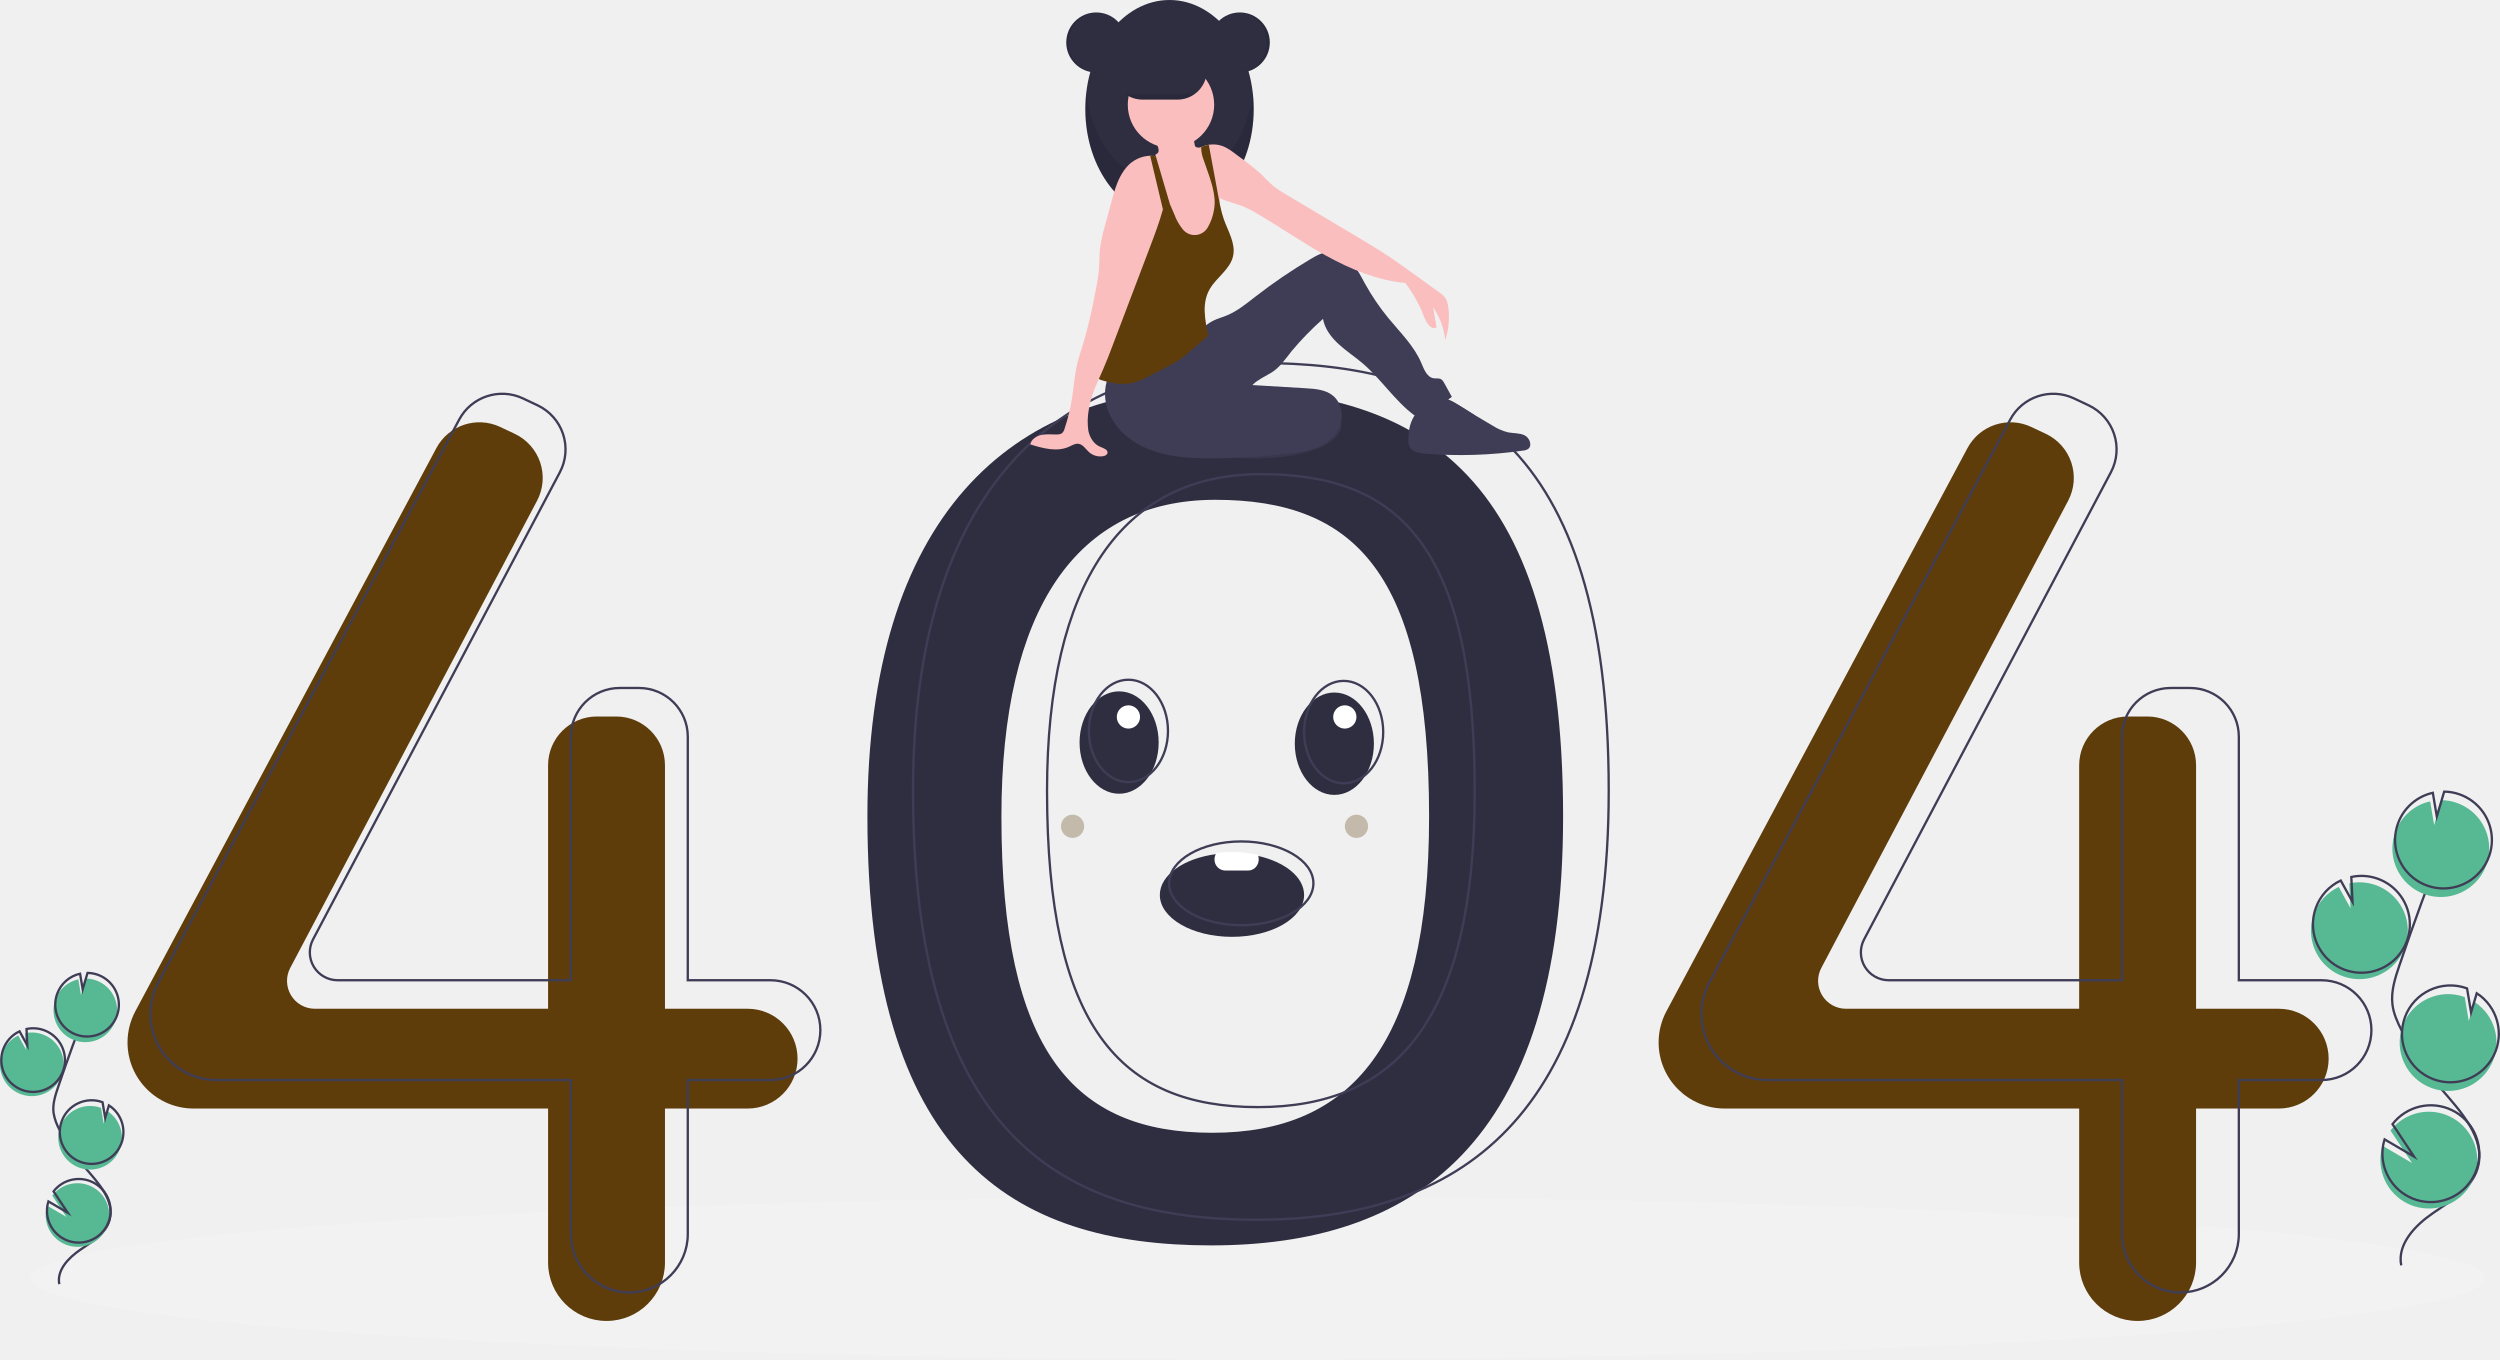
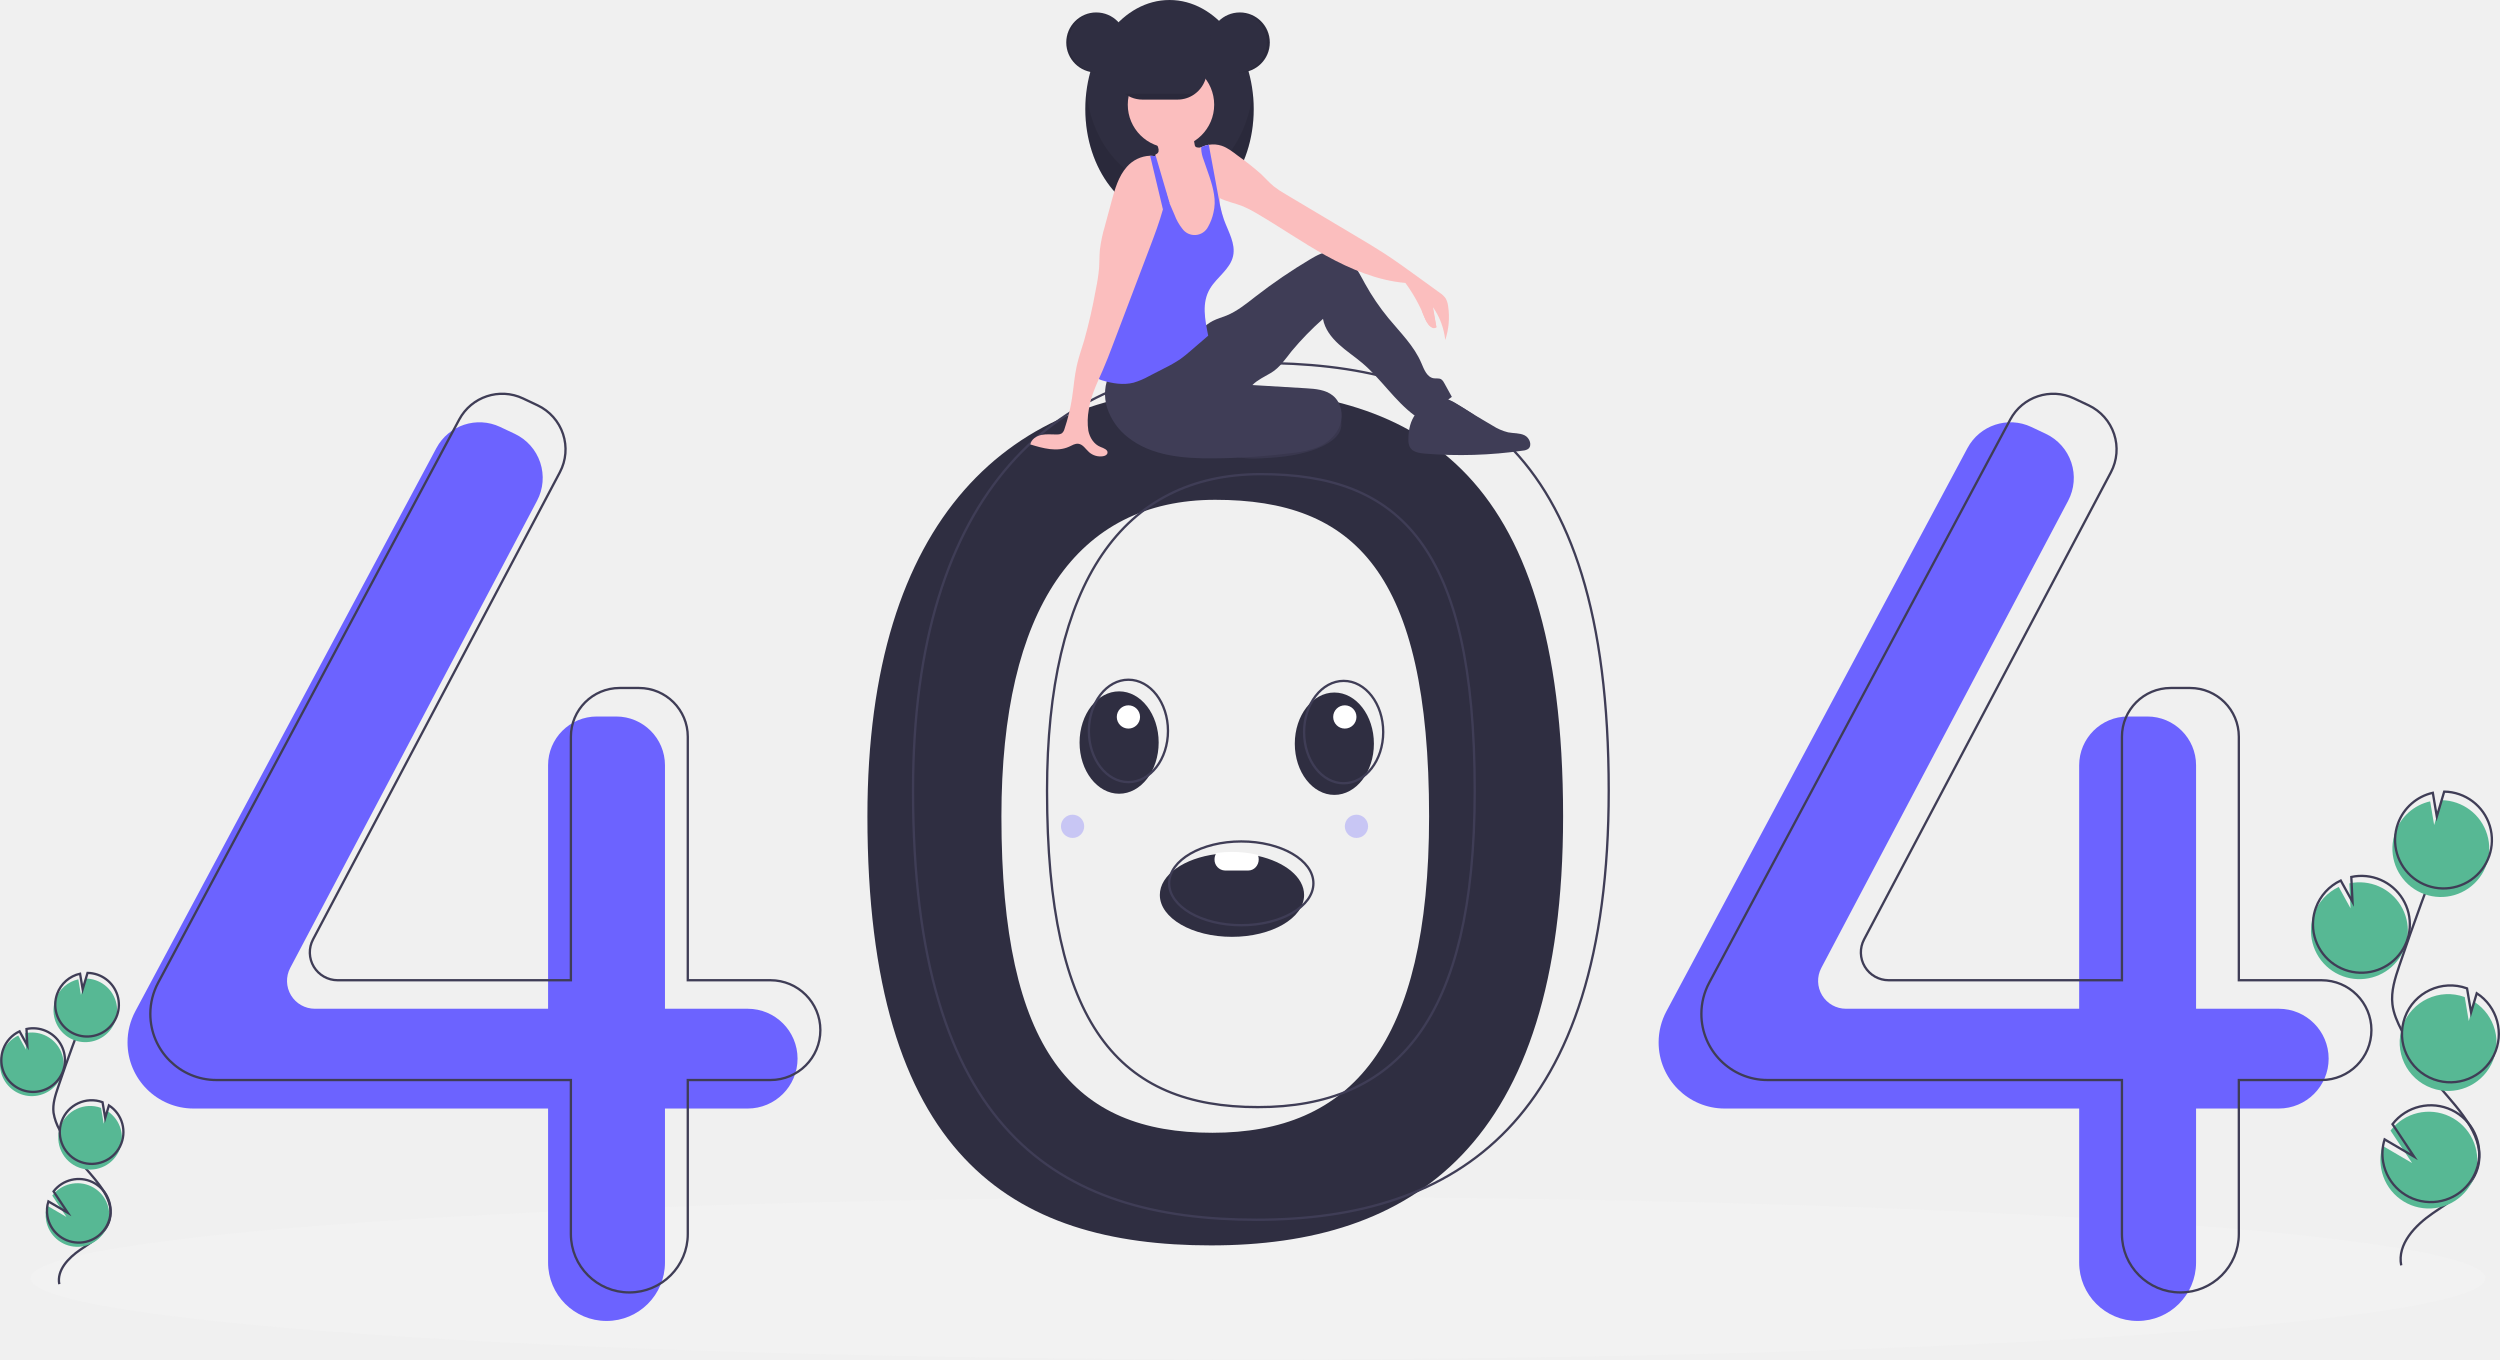
<svg xmlns="http://www.w3.org/2000/svg" id="fd59ce54-f850-4dfc-bc34-dd7d379d600e" data-name="Layer 1" width="1074.392" height="584.231" viewBox="0 0 1074.392 584.231">
  <ellipse cx="540.643" cy="549.309" rx="527.5" ry="34.922" fill="#f2f2f2" />
  <path d="M583.48,324.894c-85.944,0-147.651,55.139-147.651,183.798,0,145.813,61.707,184.411,147.651,184.411s151.327-42.274,151.327-184.411C734.807,356.753,669.424,324.894,583.48,324.894Zm.565,319.808c-59.527,0-90.626-34.923-90.626-135.916,0-89.112,32.372-136.105,91.899-136.105s91.899,30.868,91.899,136.105C677.217,607.234,643.572,644.703,584.045,644.703Z" transform="translate(-63.054 -157.8845)" fill="#2f2e41" />
-   <path d="M384.365,591.401H348.831V486.762A20.956,20.956,0,0,0,327.875,465.806h-8.326a20.956,20.956,0,0,0-20.956,20.956V591.401H198.363a11.963,11.963,0,0,1-10.578-17.552l106.082-200.78A20.956,20.956,0,0,0,284.287,344.33l-6.262-2.957a20.956,20.956,0,0,0-27.429,9.07L121.214,592.475a28.416,28.416,0,0,0-3.356,13.396v0a28.416,28.416,0,0,0,28.416,28.416H298.593v66.167a25.119,25.119,0,0,0,25.119,25.119h0a25.119,25.119,0,0,0,25.119-25.119V634.287h35.534a21.443,21.443,0,0,0,21.443-21.443v0A21.443,21.443,0,0,0,384.365,591.401Z" transform="translate(-63.054 -157.8845)" fill="#5e3d0b" />
-   <path d="M1042.362,591.401h-35.534V486.762A20.956,20.956,0,0,0,985.872,465.806h-8.326a20.956,20.956,0,0,0-20.956,20.956V591.401H856.359a11.963,11.963,0,0,1-10.578-17.552L951.864,373.069A20.956,20.956,0,0,0,942.284,344.33l-6.262-2.957a20.956,20.956,0,0,0-27.429,9.07L779.211,592.475a28.416,28.416,0,0,0-3.356,13.396v0a28.416,28.416,0,0,0,28.416,28.416H956.589v66.167a25.119,25.119,0,0,0,25.119,25.119h0a25.119,25.119,0,0,0,25.119-25.119V634.287h35.534a21.443,21.443,0,0,0,21.443-21.443v0A21.443,21.443,0,0,0,1042.362,591.401Z" transform="translate(-63.054 -157.8845)" fill="#5e3d0b" />
+   <path d="M384.365,591.401H348.831V486.762A20.956,20.956,0,0,0,327.875,465.806h-8.326a20.956,20.956,0,0,0-20.956,20.956V591.401H198.363a11.963,11.963,0,0,1-10.578-17.552l106.082-200.78A20.956,20.956,0,0,0,284.287,344.33l-6.262-2.957a20.956,20.956,0,0,0-27.429,9.07L121.214,592.475a28.416,28.416,0,0,0-3.356,13.396v0a28.416,28.416,0,0,0,28.416,28.416H298.593v66.167a25.119,25.119,0,0,0,25.119,25.119h0a25.119,25.119,0,0,0,25.119-25.119V634.287h35.534a21.443,21.443,0,0,0,21.443-21.443v0A21.443,21.443,0,0,0,384.365,591.401Z" transform="translate(-63.054 -157.8845)" fill="#6c63ff" />
+   <path d="M1042.362,591.401h-35.534V486.762A20.956,20.956,0,0,0,985.872,465.806h-8.326a20.956,20.956,0,0,0-20.956,20.956V591.401H856.359a11.963,11.963,0,0,1-10.578-17.552L951.864,373.069A20.956,20.956,0,0,0,942.284,344.33l-6.262-2.957a20.956,20.956,0,0,0-27.429,9.07L779.211,592.475a28.416,28.416,0,0,0-3.356,13.396v0a28.416,28.416,0,0,0,28.416,28.416H956.589v66.167a25.119,25.119,0,0,0,25.119,25.119h0a25.119,25.119,0,0,0,25.119-25.119V634.287h35.534a21.443,21.443,0,0,0,21.443-21.443v0A21.443,21.443,0,0,0,1042.362,591.401Z" transform="translate(-63.054 -157.8845)" fill="#6c63ff" />
  <path d="M394.168,579.148H358.634V474.509a20.956,20.956,0,0,0-20.956-20.956h-8.326a20.956,20.956,0,0,0-20.956,20.956V579.148H208.165a11.963,11.963,0,0,1-10.578-17.552L303.67,360.816a20.956,20.956,0,0,0-9.58-28.739l-6.262-2.957a20.956,20.956,0,0,0-27.429,9.07L131.017,580.222a28.416,28.416,0,0,0-3.356,13.396v0a28.416,28.416,0,0,0,28.416,28.416H308.395v66.167a25.119,25.119,0,0,0,25.119,25.119h0a25.119,25.119,0,0,0,25.119-25.119V622.034h35.534a21.443,21.443,0,0,0,21.443-21.443v0A21.443,21.443,0,0,0,394.168,579.148Z" transform="translate(-63.054 -157.8845)" fill="none" stroke="#3f3d56" stroke-miterlimit="10" />
  <path d="M1060.742,579.148h-35.534V474.509a20.956,20.956,0,0,0-20.956-20.956H995.925a20.956,20.956,0,0,0-20.956,20.956V579.148H874.739a11.963,11.963,0,0,1-10.578-17.552L970.244,360.816a20.956,20.956,0,0,0-9.58-28.739l-6.262-2.957a20.956,20.956,0,0,0-27.429,9.07L797.59,580.222a28.416,28.416,0,0,0-3.356,13.396v0a28.416,28.416,0,0,0,28.416,28.416H974.969v66.167a25.119,25.119,0,0,0,25.119,25.119h0a25.119,25.119,0,0,0,25.119-25.119V622.034h35.534a21.443,21.443,0,0,0,21.443-21.443v0A21.443,21.443,0,0,0,1060.742,579.148Z" transform="translate(-63.054 -157.8845)" fill="none" stroke="#3f3d56" stroke-miterlimit="10" />
  <path d="M603.085,313.866c-85.944,0-147.651,55.139-147.651,183.798,0,145.813,61.707,184.411,147.651,184.411s151.327-42.274,151.327-184.411C754.412,345.725,689.029,313.866,603.085,313.866Zm.565,319.808c-59.527,0-90.626-34.923-90.626-135.916,0-89.112,32.372-136.105,91.899-136.105s91.899,30.868,91.899,136.105C696.822,596.206,663.177,633.675,603.65,633.675Z" transform="translate(-63.054 -157.8845)" fill="none" stroke="#3f3d56" stroke-miterlimit="10" />
  <circle cx="471.141" cy="18.25" r="12.901" fill="#2f2e41" />
  <ellipse cx="502.607" cy="46.885" rx="36.186" ry="46.885" fill="#2f2e41" />
  <path d="M565.661,237.494c-18.128,0-33.141-17.271-35.776-39.805a60.976,60.976,0,0,0-.41,7.08c0,25.894,16.201,46.885,36.186,46.885s36.186-20.991,36.186-46.885a60.976,60.976,0,0,0-.41-7.08C598.803,220.224,583.789,237.494,565.661,237.494Z" transform="translate(-63.054 -157.8845)" opacity="0.1" />
  <path d="M639.296,342.073c-.777,3.193-4.128,5.751-7.839,7.538-7.802,3.757-17.425,4.878-26.76,5.254a45.176,45.176,0,0,1-7.144-.132,20.537,20.537,0,0,1-12.251-5.631,1.681,1.681,0,0,1,.044-2.844c4.969-5.459,13.262-8.806,21.616-11.216,6.334-1.827,17.381-6.561,24.29-5.922C637.944,329.739,640.277,338.041,639.296,342.073Z" transform="translate(-63.054 -157.8845)" fill="#3f3d56" />
  <path d="M639.296,342.073c-.777,3.193-4.128,5.751-7.839,7.538-7.802,3.757-17.425,4.878-26.76,5.254a45.176,45.176,0,0,1-7.144-.132,20.537,20.537,0,0,1-12.251-5.631,1.681,1.681,0,0,1,.044-2.844c4.969-5.459,13.262-8.806,21.616-11.216,6.334-1.827,17.381-6.561,24.29-5.922C637.944,329.739,640.277,338.041,639.296,342.073Z" transform="translate(-63.054 -157.8845)" opacity="0.1" />
  <path d="M540.098,318.206a19.77,19.77,0,0,0-1.199,15.075,26.339,26.339,0,0,0,8.829,12.497c10.095,8.092,23.988,9.205,36.925,9.093a284.649,284.649,0,0,0,33.905-2.324,40.538,40.538,0,0,0,11.001-2.554c4.222-1.827,7.933-5.178,9.436-9.526s.436-9.672-3.134-12.574c-3.137-2.55-7.463-2.9-11.498-3.143l-23.088-1.387c2.281-2.308,5.318-3.614,8.096-5.292,3.685-2.226,6.134-5.965,8.813-9.335a129.001,129.001,0,0,1,13.439-13.817c.751,4.31,3.478,7.85,6.687,10.824s6.908,5.368,10.244,8.2c8.079,6.858,13.896,16.167,22.392,22.5a43.829,43.829,0,0,0,16.049-8.012l-3.302-5.981a3.94,3.94,0,0,0-1.245-1.553c-.935-.575-2.14-.279-3.225-.441-2.901-.435-4.168-3.784-5.306-6.487-3.125-7.422-9.108-13.18-14.218-19.404a98.009,98.009,0,0,1-9.996-14.723c-1.717-3.102-3.288-6.331-5.617-9.003s-5.594-4.773-9.139-4.781c-3.132-.007-6.021,1.584-8.714,3.183a230.477,230.477,0,0,0-23.63,16.099c-3.944,3.062-7.863,6.296-12.489,8.174-1.947.79-4,1.331-5.869,2.292-3.273,1.684-5.757,4.534-8.431,7.064C566.277,311.892,553.219,317.738,540.098,318.206Z" transform="translate(-63.054 -157.8845)" fill="#3f3d56" />
  <path d="M588.374,253.983a23.774,23.774,0,0,1-1.734,8.033,10.045,10.045,0,0,1-5.768,5.573,12.375,12.375,0,0,1-5.623.182,10.882,10.882,0,0,1-4.582-1.561c-2.165-1.488-3.244-4.144-3.637-6.743-.393-2.596-.217-5.249-.469-7.863a42.944,42.944,0,0,0-1.202-6.255c-.17-.683-.343-1.362-.513-2.042-.167-.68-.33-1.359-.481-2.039-.138-.639-.267-1.281-.378-1.926-.091-.544-.173-1.092-.233-1.643a18.423,18.423,0,0,0-.809-4.811,14.607,14.607,0,0,0-1.687-2.854c-.286-.409-.563-.818-.818-1.243a5.89,5.89,0,0,1-.972-3.748,3.286,3.286,0,0,1,.148-.601c.025-.076.053-.151.085-.223A1.802,1.802,0,0,0,560.932,223.07a3.433,3.433,0,0,0-.148-1.778,11.318,11.318,0,0,0-.96-2.288c-.264-.478-1.161-1.34-1.167-1.888-.013-1.101,2.14-1.989,3.011-2.423a16.796,16.796,0,0,1,8.597-1.743c1.904.129,3.968.714,5.019,2.31.944,1.438.818,3.301,1.221,4.972a1.471,1.471,0,0,0,.299.664,1.341,1.341,0,0,0,.739.34,4.549,4.549,0,0,0,1.416.057h.003a2.931,2.931,0,0,0,.371-.054,4.957,4.957,0,0,0,2.033-.878q.585-.156,1.18-.255a.251.251,0,0,0,.047-.009c1.576,4.975,1.781,10.308,3.071,15.374.639,2.52,1.554,5.009,1.683,7.602.009.113.013.23.016.346.019.834-.047,1.674-.013,2.505a6.981,6.981,0,0,0,.126,1.114,15.611,15.611,0,0,0,.525,1.743l.009.028c.06.183.116.368.164.554.035.135.066.267.091.403l.003.009A14.938,14.938,0,0,1,588.374,253.983Z" transform="translate(-63.054 -157.8845)" fill="#fbbebe" />
  <circle cx="503.237" cy="44.997" r="18.565" fill="#fbbebe" />
  <path d="M684.157,304.033a30.445,30.445,0,0,0-5.236-14.103q.722,4.295,1.447,8.587a3.214,3.214,0,0,1-3.367-1.035,10.337,10.337,0,0,1-1.765-3.276,67.466,67.466,0,0,0-8.21-14.736c-11.819-.985-23.502-5.884-33.896-11.595-10.396-5.708-20.126-12.552-30.384-18.502a43.573,43.573,0,0,0-5.544-2.832c-3.21-1.287-6.812-1.954-9.855-3.468-.204-.101-.409-.208-.61-.318a12.578,12.578,0,0,1-1.945-1.306,10.344,10.344,0,0,1-.931-.856,20.351,20.351,0,0,1-3.559-5.953c-1.633-3.612-2.215-7.97-3.845-11.583a11.203,11.203,0,0,1,2.502-1.765h.003c.132-.069.264-.135.4-.198a11.94,11.94,0,0,1,2.004-.733q.585-.156,1.18-.255a.251.251,0,0,0,.047-.009,11.566,11.566,0,0,1,5.491.434c2.587.875,4.767,2.621,6.941,4.273a114.02,114.02,0,0,1,10.148,8.049c1.794,1.718,3.43,3.606,5.359,5.167a42.144,42.144,0,0,0,5.057,3.351q15.656,9.327,31.315,18.65c3.534,2.105,7.07,4.21,10.526,6.438,5.249,3.386,10.308,7.055,15.365,10.721q4.47,3.238,8.936,6.479a9.728,9.728,0,0,1,2.533,2.341,8.472,8.472,0,0,1,1.123,3.433A31.387,31.387,0,0,1,684.157,304.033Z" transform="translate(-63.054 -157.8845)" fill="#fbbebe" />
-   <path d="M592.977,267.944c-1.252,5.617-6.929,9.012-9.896,13.946-3.688,6.123-2.184,13.241-.799,20.255q-3.795,3.271-7.593,6.542c-1.397,1.199-2.794,2.404-4.298,3.464a57.351,57.351,0,0,1-6.86,3.94q-3.361,1.728-6.721,3.458a32.128,32.128,0,0,1-6.58,2.788c-4.415,1.133-9.103.34-13.471-.972a6.088,6.088,0,0,1-1.473-.601,2.394,2.394,0,0,1-.699-.632,3.911,3.911,0,0,1-.444-2.539c.444-7.351,2.24-14.547,4.031-21.69a85.26,85.26,0,0,1,3.848-12.577,85.077,85.077,0,0,1,5.415-10.151,68.368,68.368,0,0,1,7.929-11.514,18.479,18.479,0,0,0,3.675-4.739c1.117-2.549.686-5.472.913-8.247a17.148,17.148,0,0,1,1.633-6.007v-.003a17.093,17.093,0,0,1,1.743-2.882q.458,1.067.916,2.13.302.699.598,1.394.387.897.768,1.787,1.1,2.558,2.196,5.113a21.59,21.59,0,0,0,3.335,5.944,6.499,6.499,0,0,0,11.123-.853,21.261,21.261,0,0,0,2.272-6.013,19.215,19.215,0,0,0,.252-7.835c-.758-5.009-2.889-10.126-4.437-14.78a14.945,14.945,0,0,1-1.079-4.871,3.351,3.351,0,0,1,.057-.56c.009-.047.019-.098.028-.145a11.94,11.94,0,0,1,2.004-.733q.585-.156,1.18-.255,2.044,11.064,4.094,22.127c.032.173.066.346.098.522.195,1.057.393,2.115.614,3.169.198.957.412,1.91.651,2.857l.009.028c.082.321.167.639.255.957l.003.009c.242.868.513,1.731.818,2.58C590.938,257.475,594.164,262.629,592.977,267.944Z" transform="translate(-63.054 -157.8845)" fill="#5e3d0b" />
+   <path d="M592.977,267.944c-1.252,5.617-6.929,9.012-9.896,13.946-3.688,6.123-2.184,13.241-.799,20.255q-3.795,3.271-7.593,6.542c-1.397,1.199-2.794,2.404-4.298,3.464a57.351,57.351,0,0,1-6.86,3.94q-3.361,1.728-6.721,3.458a32.128,32.128,0,0,1-6.58,2.788c-4.415,1.133-9.103.34-13.471-.972a6.088,6.088,0,0,1-1.473-.601,2.394,2.394,0,0,1-.699-.632,3.911,3.911,0,0,1-.444-2.539c.444-7.351,2.24-14.547,4.031-21.69a85.26,85.26,0,0,1,3.848-12.577,85.077,85.077,0,0,1,5.415-10.151,68.368,68.368,0,0,1,7.929-11.514,18.479,18.479,0,0,0,3.675-4.739c1.117-2.549.686-5.472.913-8.247a17.148,17.148,0,0,1,1.633-6.007v-.003a17.093,17.093,0,0,1,1.743-2.882q.458,1.067.916,2.13.302.699.598,1.394.387.897.768,1.787,1.1,2.558,2.196,5.113a21.59,21.59,0,0,0,3.335,5.944,6.499,6.499,0,0,0,11.123-.853,21.261,21.261,0,0,0,2.272-6.013,19.215,19.215,0,0,0,.252-7.835c-.758-5.009-2.889-10.126-4.437-14.78a14.945,14.945,0,0,1-1.079-4.871,3.351,3.351,0,0,1,.057-.56c.009-.047.019-.098.028-.145a11.94,11.94,0,0,1,2.004-.733q.585-.156,1.18-.255,2.044,11.064,4.094,22.127c.032.173.066.346.098.522.195,1.057.393,2.115.614,3.169.198.957.412,1.91.651,2.857l.009.028c.082.321.167.639.255.957l.003.009c.242.868.513,1.731.818,2.58C590.938,257.475,594.164,262.629,592.977,267.944Z" transform="translate(-63.054 -157.8845)" fill="#6c63ff" />
  <path d="M668.321,346.877a6.583,6.583,0,0,0,.61,3.143c1.162,2.124,3.95,2.606,6.362,2.805a188.377,188.377,0,0,0,42.266-1.288,4.886,4.886,0,0,0,2.151-.668c1.99-1.395.763-4.795-1.41-5.884s-4.751-.826-7.135-1.297a22.479,22.479,0,0,1-6.678-2.896q-7.252-4.167-14.293-8.688c-2.795-1.795-6.093-3.71-9.24-2.646C672.43,332.343,668.265,337.681,668.321,346.877Z" transform="translate(-63.054 -157.8845)" fill="#3f3d56" />
  <path d="M564.437,240.874v.003c-.022.132-.044.261-.072.39-.035.214-.076.431-.116.645-.39,1.998-.868,3.987-1.419,5.963-1.51,5.459-3.534,10.831-5.541,16.123q-8.081,21.287-16.164,42.577c-1.359,3.575-2.716,7.152-4.261,10.654-.516,1.167-1.048,2.344-1.576,3.534-1.894,4.257-3.713,8.653-4.317,13.184a27.45,27.45,0,0,0-.192,9.04c.604,2.97,2.407,5.872,5.23,6.97,1.378.538,3.351,1.259,2.974,2.69-.204.787-1.098,1.171-1.901,1.303a7.312,7.312,0,0,1-5.966-1.718c-1.507-1.337-2.665-3.417-4.67-3.641-1.388-.151-2.665.68-3.936,1.262-5.186,2.369-11.227.711-16.674-.972.428-2.206,2.643-3.66,4.843-4.1,2.199-.444,4.474-.129,6.718-.189a3.51,3.51,0,0,0,2.042-.525,3.705,3.705,0,0,0,1.101-1.882,78.964,78.964,0,0,0,3.213-13.147c.724-4.666,1.026-9.405,2.058-14.015.802-3.597,2.042-7.08,3.106-10.61a224.682,224.682,0,0,0,5.06-22.077,78.02,78.02,0,0,0,1.425-9.368c.179-2.612.094-5.236.346-7.838a60.888,60.888,0,0,1,2.111-9.997q1.444-5.348,2.885-10.689c1.425-5.271,2.955-10.746,6.567-14.843a13.962,13.962,0,0,1,10.028-4.789,9.882,9.882,0,0,1,2.13.23c.116.028.233.057.349.088a8.634,8.634,0,0,1,2.174.9c1.114-.708,1.68-.459,2.42.632a6.973,6.973,0,0,1,.881,3.795A52.424,52.424,0,0,1,564.437,240.874Z" transform="translate(-63.054 -157.8845)" fill="#fbbebe" />
-   <path d="M565.661,245.046l-.047.047-.255.255-2.53,2.527-1.24-5.208-4.251-17.854a9.882,9.882,0,0,1,2.13.23,3.286,3.286,0,0,1,.148-.601l.201.689,1.441,4.902,2.728,9.308.45,1.532v.003Z" transform="translate(-63.054 -157.8845)" fill="#5e3d0b" />
+   <path d="M565.661,245.046l-.047.047-.255.255-2.53,2.527-1.24-5.208-4.251-17.854a9.882,9.882,0,0,1,2.13.23,3.286,3.286,0,0,1,.148-.601l.201.689,1.441,4.902,2.728,9.308.45,1.532v.003Z" transform="translate(-63.054 -157.8845)" fill="#6c63ff" />
  <path d="M581.715,188.087a12.582,12.582,0,0,1-3.7,8.896,12.314,12.314,0,0,1-1.36,1.176,12.528,12.528,0,0,1-7.536,2.524H554.023a12.59,12.59,0,0,1,0-25.18h15.096A12.629,12.629,0,0,1,581.715,188.087Z" transform="translate(-63.054 -157.8845)" fill="#2f2e41" />
  <circle cx="532.815" cy="18.25" r="12.901" fill="#2f2e41" />
  <path d="M595.554,163.234c-.158,0-.315.006-.472.012a12.898,12.898,0,0,1,0,25.778c.157.006.314.012.472.012a12.901,12.901,0,1,0,0-25.802Z" transform="translate(-63.054 -157.8845)" opacity="0.1" />
  <path d="M534.195,163.234c.158,0,.315.006.472.012a12.898,12.898,0,0,0,0,25.778c-.157.006-.314.012-.472.012a12.901,12.901,0,0,1,0-25.802Z" transform="translate(-63.054 -157.8845)" opacity="0.1" />
  <path d="M576.655,198.159a12.528,12.528,0,0,1-7.536,2.524H554.023a12.528,12.528,0,0,1-7.536-2.524Z" transform="translate(-63.054 -157.8845)" opacity="0.1" />
  <path d="M674.14,291.64s3.252,9.372,6.229,6.876L677.996,286.267Z" transform="translate(-63.054 -157.8845)" fill="#fbbebe" />
  <path d="M1069.918,577.434a20.813,20.813,0,1,0,2.772-39.915l.521,10.712-5.068-9.18a20.734,20.734,0,0,0-10.684,11.723,20.408,20.408,0,0,0-1.197,5.63A20.809,20.809,0,0,0,1069.918,577.434Z" transform="translate(-63.054 -157.8845)" fill="#57b894" />
  <path d="M1094.995,701.678c-1.789-9.11,5.963-17.187,13.621-22.437s16.605-10.408,19.218-19.317c3.755-12.804-7.43-24.53-16.136-34.642a125.3,125.3,0,0,1-16.524-24.557c-1.811-3.533-3.476-7.225-3.952-11.166-.686-5.675,1.137-11.323,2.974-16.737q9.179-27.052,19.628-53.65" transform="translate(-63.054 -157.8845)" fill="none" stroke="#3f3d56" stroke-miterlimit="10" />
  <path d="M1070.775,574.676a20.813,20.813,0,1,0,2.772-39.915l.521,10.712-5.068-9.18a20.734,20.734,0,0,0-10.684,11.723,20.408,20.408,0,0,0-1.197,5.63A20.809,20.809,0,0,0,1070.775,574.676Z" transform="translate(-63.054 -157.8845)" fill="none" stroke="#3f3d56" stroke-miterlimit="10" />
  <path d="M1092.451,515.473a20.788,20.788,0,0,1,14.98-13.198l1.714,10.184,3.177-10.696a20.81,20.81,0,1,1-19.871,13.71Z" transform="translate(-63.054 -157.8845)" fill="#57b894" />
  <path d="M1093.594,511.795a20.788,20.788,0,0,1,14.98-13.198l1.714,10.184,3.177-10.696a20.81,20.81,0,1,1-19.871,13.71Z" transform="translate(-63.054 -157.8845)" fill="none" stroke="#3f3d56" stroke-miterlimit="10" />
  <path d="M1108.045,625.489a20.81,20.81,0,0,0,18.419-37.023l-2.441,8.219-1.731-10.304a.362.362,0,0,0-.053-.02,20.811,20.811,0,1,0-14.194,39.127Z" transform="translate(-63.054 -157.8845)" fill="#57b894" />
  <path d="M1109.035,621.764a20.81,20.81,0,0,0,18.419-37.023l-2.441,8.219-1.731-10.304a.362.362,0,0,0-.053-.02,20.811,20.811,0,1,0-14.194,39.127Z" transform="translate(-63.054 -157.8845)" fill="none" stroke="#3f3d56" stroke-miterlimit="10" />
  <path d="M1086.378,660.051a20.801,20.801,0,1,0,4.011-16.297l9.273,13.957-12.67-7.408A20.616,20.616,0,0,0,1086.378,660.051Z" transform="translate(-63.054 -157.8845)" fill="#57b894" />
  <path d="M1087.235,657.294a20.801,20.801,0,1,0,4.011-16.297l9.273,13.957-12.67-7.408A20.616,20.616,0,0,0,1087.235,657.294Z" transform="translate(-63.054 -157.8845)" fill="none" stroke="#3f3d56" stroke-miterlimit="10" />
  <path d="M72.061,628.133a13.674,13.674,0,1,0,1.821-26.225l.342,7.038-3.33-6.032a13.623,13.623,0,0,0-7.019,7.702,13.409,13.409,0,0,0-.787,3.699A13.672,13.672,0,0,0,72.061,628.133Z" transform="translate(-63.054 -157.8845)" fill="#57b894" />
  <path d="M88.538,709.763c-1.175-5.986,3.918-11.292,8.949-14.741s10.91-6.838,12.626-12.692c2.467-8.412-4.882-16.117-10.601-22.76A82.324,82.324,0,0,1,88.656,643.436a22.21,22.21,0,0,1-2.597-7.336c-.451-3.729.747-7.439,1.954-10.996q6.031-17.773,12.896-35.249" transform="translate(-63.054 -157.8845)" fill="none" stroke="#3f3d56" stroke-miterlimit="10" />
  <path d="M72.625,626.321a13.674,13.674,0,1,0,1.821-26.225l.342,7.038L71.458,601.103a13.623,13.623,0,0,0-7.019,7.702,13.409,13.409,0,0,0-.787,3.699A13.672,13.672,0,0,0,72.625,626.321Z" transform="translate(-63.054 -157.8845)" fill="none" stroke="#3f3d56" stroke-miterlimit="10" />
  <path d="M86.866,587.423a13.658,13.658,0,0,1,9.842-8.671l1.126,6.691,2.087-7.027a13.673,13.673,0,1,1-13.055,9.007Z" transform="translate(-63.054 -157.8845)" fill="#57b894" />
  <path d="M87.617,585.007a13.658,13.658,0,0,1,9.842-8.671l1.126,6.691L100.673,576a13.673,13.673,0,1,1-13.055,9.007Z" transform="translate(-63.054 -157.8845)" fill="none" stroke="#3f3d56" stroke-miterlimit="10" />
  <path d="M97.112,659.706a13.673,13.673,0,0,0,12.102-24.325l-1.604,5.4-1.137-6.77a.238.238,0,0,0-.035-.013,13.673,13.673,0,1,0-9.326,25.707Z" transform="translate(-63.054 -157.8845)" fill="#57b894" />
  <path d="M97.762,657.259a13.673,13.673,0,0,0,12.102-24.325l-1.604,5.4-1.137-6.77a.238.238,0,0,0-.035-.013,13.673,13.673,0,1,0-9.326,25.707Z" transform="translate(-63.054 -157.8845)" fill="none" stroke="#3f3d56" stroke-miterlimit="10" />
  <path d="M82.876,682.414a13.667,13.667,0,1,0,2.635-10.708l6.092,9.17-8.324-4.867A13.545,13.545,0,0,0,82.876,682.414Z" transform="translate(-63.054 -157.8845)" fill="#57b894" />
  <path d="M83.439,680.602a13.667,13.667,0,1,0,2.635-10.708l6.092,9.17-8.324-4.867A13.545,13.545,0,0,0,83.439,680.602Z" transform="translate(-63.054 -157.8845)" fill="none" stroke="#3f3d56" stroke-miterlimit="10" />
  <ellipse cx="480.946" cy="319.115" rx="17" ry="22" fill="#2f2e41" />
  <ellipse cx="573.446" cy="319.615" rx="17" ry="22" fill="#2f2e41" />
  <path d="M623.5,542.5c0,9.94-13.88,18-31,18s-31-8.06-31-18c0-8.61,10.41-15.81,24.32-17.57a50.104,50.104,0,0,1,6.68-.43,50.699,50.699,0,0,1,11.13,1.2C615.25,528.29,623.5,534.84,623.5,542.5Z" transform="translate(-63.054 -157.8845)" fill="#2f2e41" />
  <ellipse cx="484.946" cy="314.115" rx="17" ry="22" fill="none" stroke="#3f3d56" stroke-miterlimit="10" />
  <ellipse cx="577.446" cy="314.615" rx="17" ry="22" fill="none" stroke="#3f3d56" stroke-miterlimit="10" />
  <ellipse cx="533.446" cy="379.615" rx="31" ry="18" fill="none" stroke="#3f3d56" stroke-miterlimit="10" />
  <path d="M604,527.2a4.937,4.937,0,0,1-1.32,3.392A4.339,4.339,0,0,1,599.5,532h-10a4.664,4.664,0,0,1-4.5-4.8,4.905,4.905,0,0,1,.82-2.741A47.02,47.02,0,0,1,592.5,524a47.665,47.665,0,0,1,11.13,1.28A5.067,5.067,0,0,1,604,527.2Z" transform="translate(-63.054 -157.8845)" fill="#fff" />
  <circle cx="484.946" cy="308.115" r="5" fill="#fff" />
  <circle cx="577.946" cy="308.115" r="5" fill="#fff" />
-   <circle cx="582.946" cy="355.115" r="5" fill="#5e3d0b" opacity="0.3" />
-   <circle cx="460.946" cy="355.115" r="5" fill="#5e3d0b" opacity="0.3" />
+   <circle cx="582.946" cy="355.115" r="5" fill="#6c63ff" opacity="0.3" />
+   <circle cx="460.946" cy="355.115" r="5" fill="#6c63ff" opacity="0.3" />
</svg>
